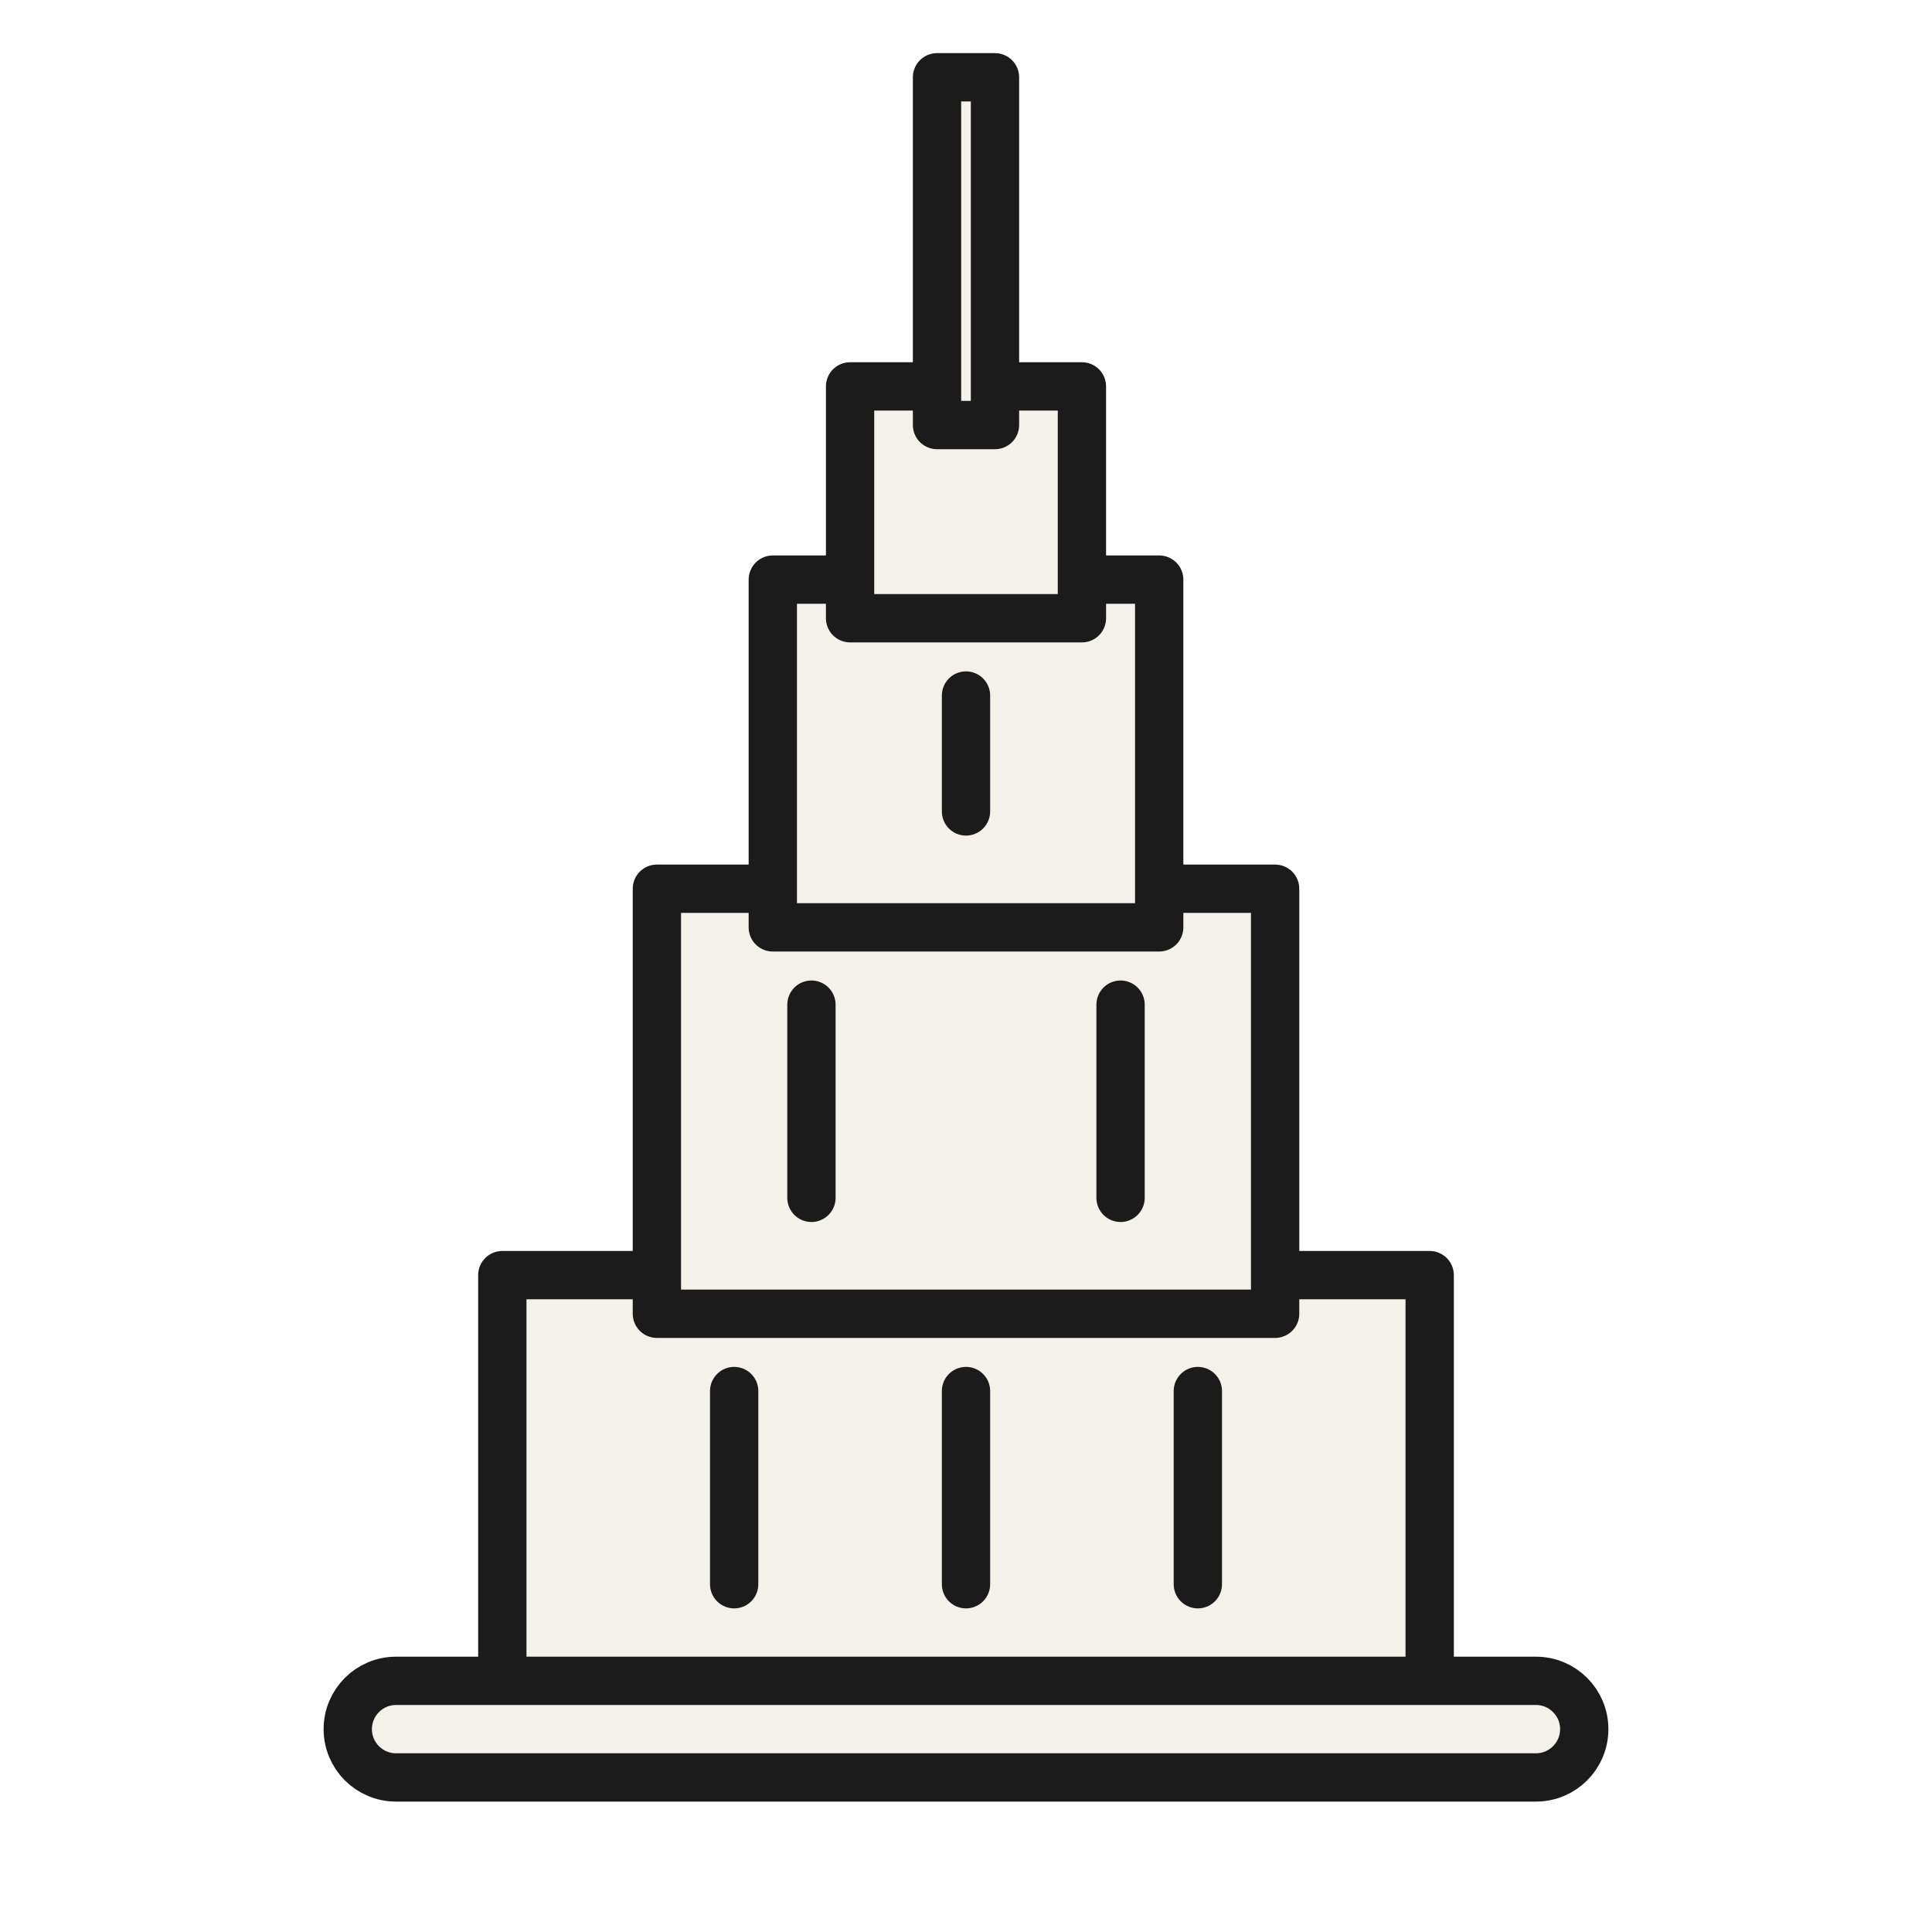
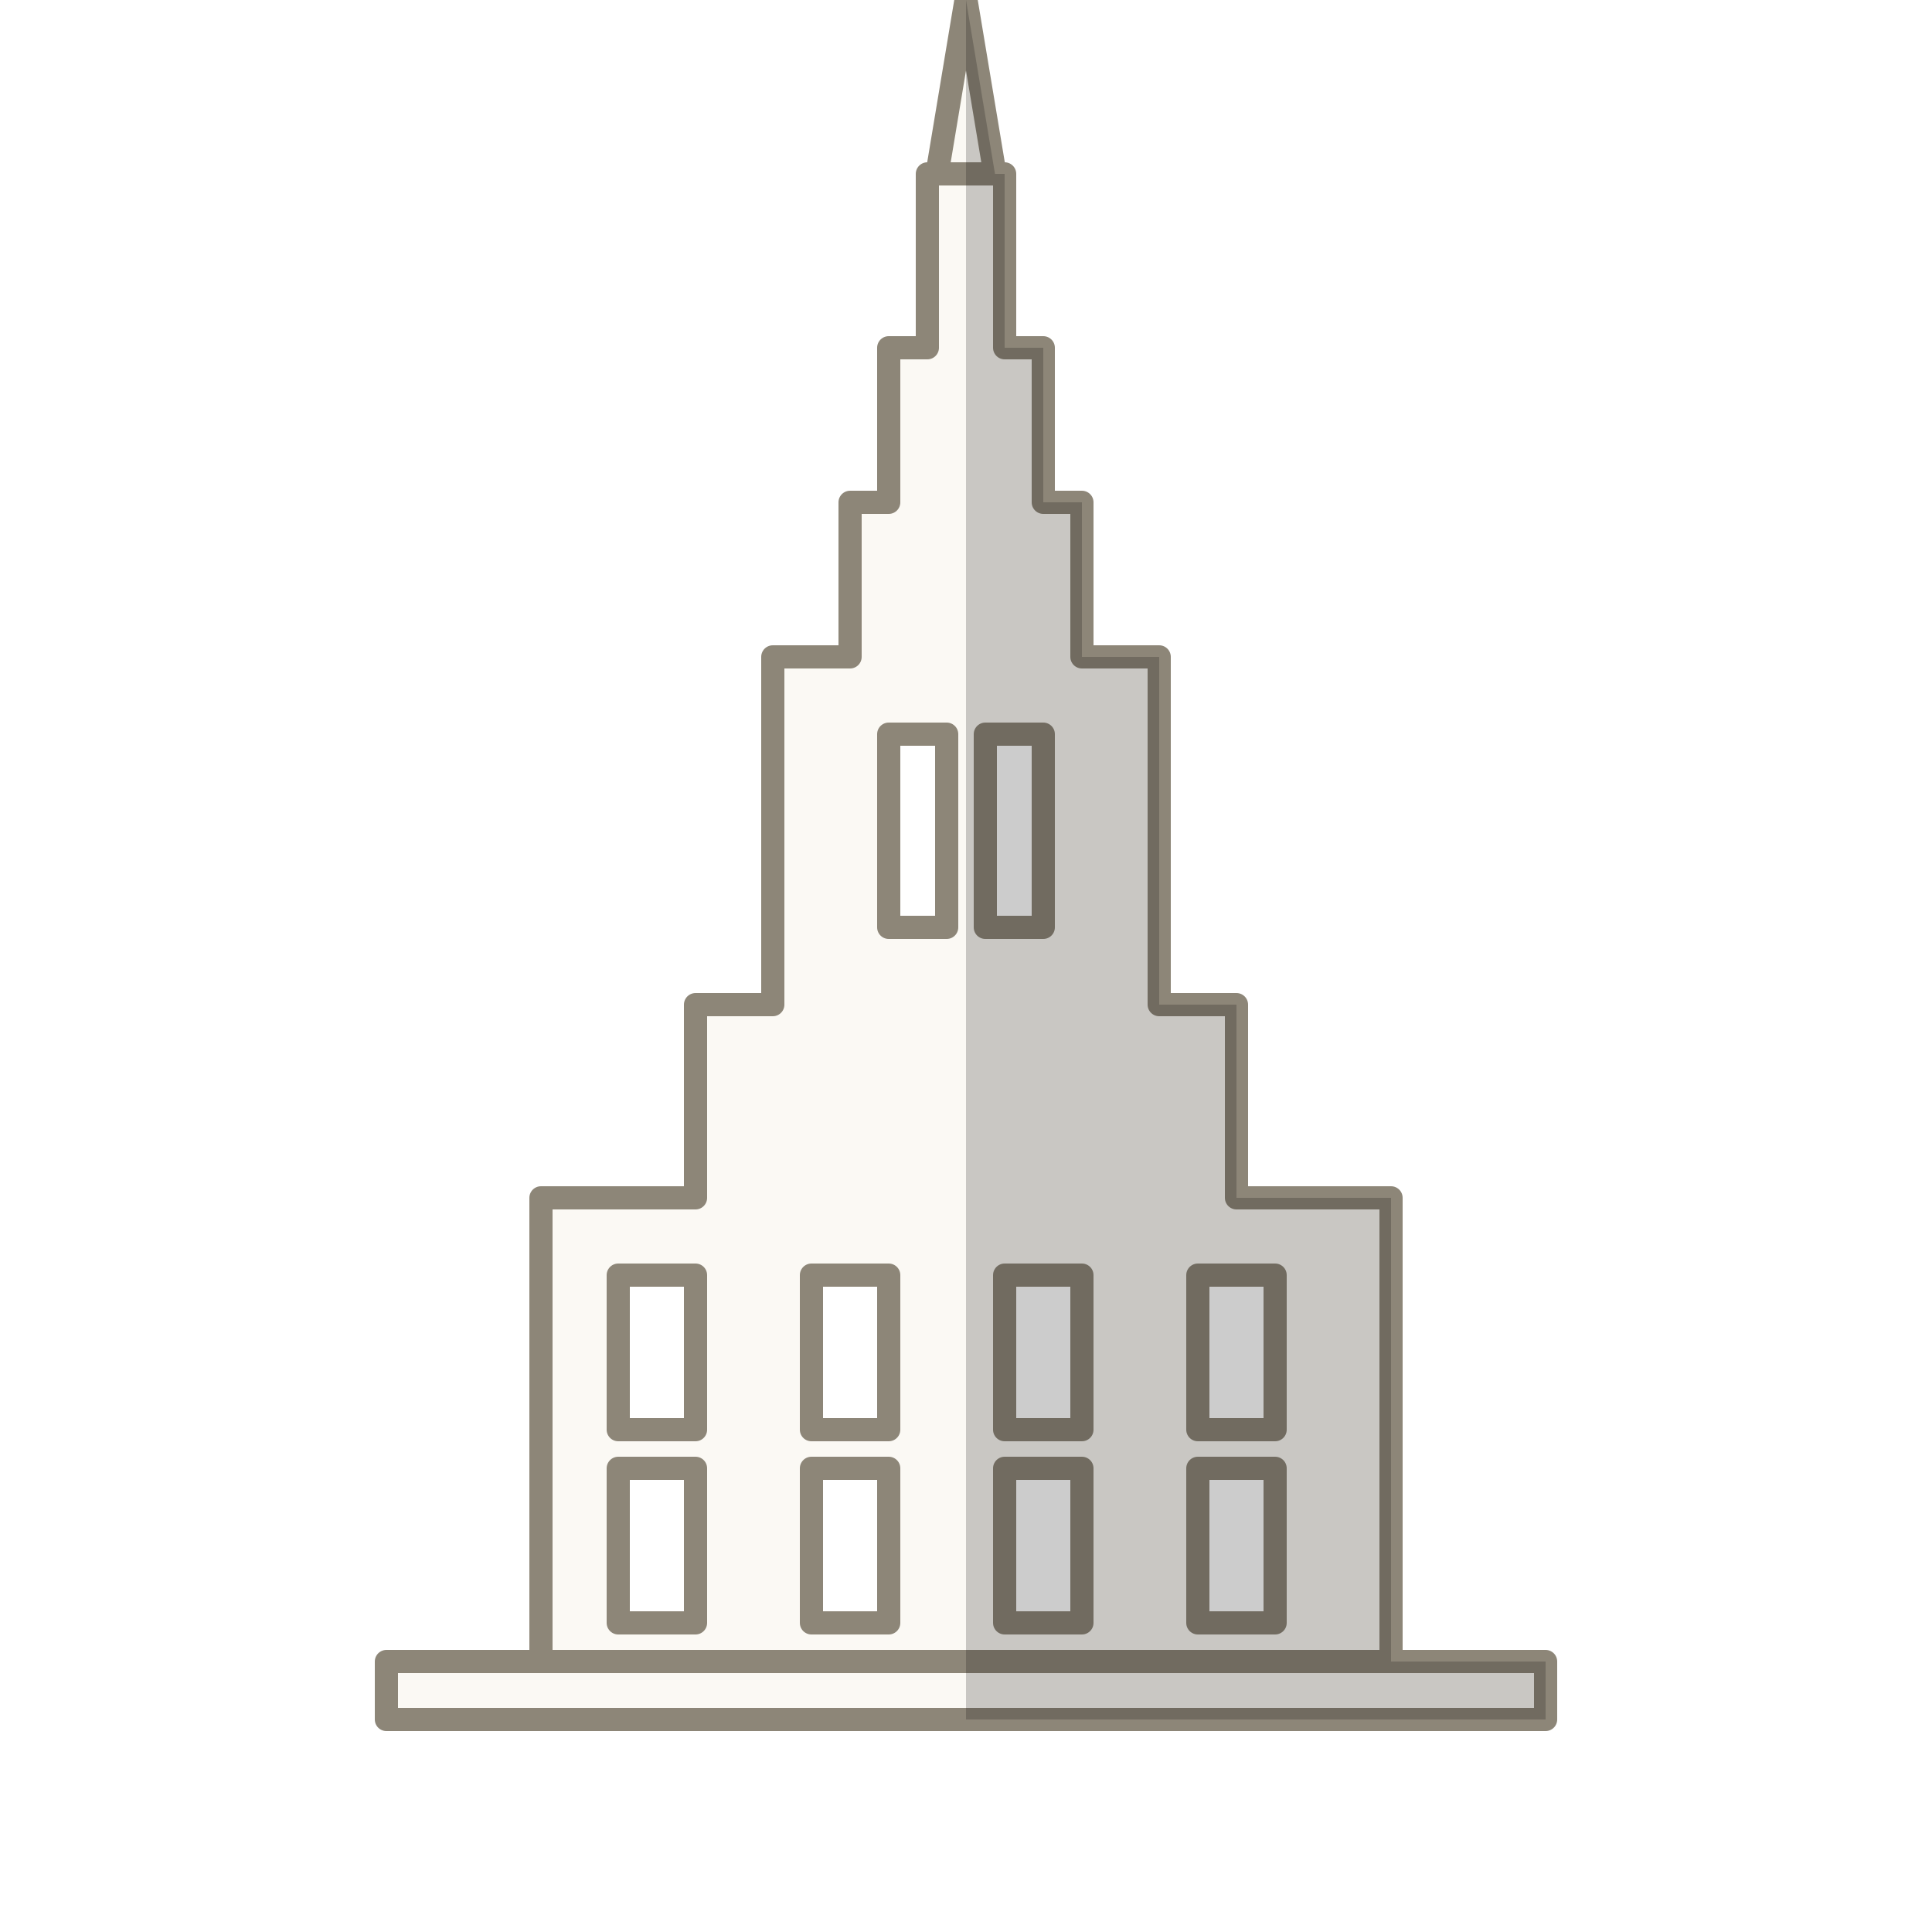
- <svg xmlns="http://www.w3.org/2000/svg" viewBox="0 0 100 100">
-   <g fill="#f4f1ea" stroke="#1b1b1b" stroke-width="2.5" stroke-linejoin="round">
-     <rect x="26" y="66" width="48" height="22" />
-     <rect x="34" y="46" width="32" height="22" />
-     <rect x="40" y="30" width="20" height="18" />
-     <rect x="44" y="20" width="12" height="12" />
-     <rect x="48.5" y="4" width="3" height="18" />
-     <rect x="18" y="87" width="64" height="5" rx="2.5" />
+ <svg xmlns="http://www.w3.org/2000/svg" viewBox="0 0 100 100" fill-rule="evenodd">
+   <clipPath id="c">
+     <path d="M28 88V62H36V52H40V34H44V26H46V18H48V9H52V18H54V26H56V34H60V52H64V62H72V88zM32 66h4v8h-4zM32 76h4v8h-4zM42 66h4v8h-4zM42 76h4v8h-4zM52 66h4v8h-4zM52 76h4v8h-4zM62 66h4v8h-4zM62 76h4v8h-4zM46 38h3v10h-3zM51 38h3v10h-3z" />
+     <path d="M48.5 9L50 0l1.5 9z" />
+     <path d="M20 86h60v3H20z" />
+   </clipPath>
+   <g fill="#fbf9f4" stroke="#8d8678" stroke-width="1.2" stroke-linejoin="round">
+     <path d="M28 88V62H36V52H40V34H44V26H46V18H48V9H52V18H54V26H56V34H60V52H64V62H72V88zM32 66h4v8h-4zM32 76h4v8h-4zM42 66h4v8h-4zM42 76h4v8h-4zM52 66h4v8h-4zM52 76h4v8h-4zM62 66h4v8h-4zM62 76h4v8h-4zM46 38h3v10h-3zM51 38h3v10h-3z" />
+     <path d="M48.5 9L50 0l1.5 9z" />
+     <path d="M20 86h60v3H20z" />
  </g>
-   <path d="M38 72v10M50 72v10M62 72v10M42 52v10M58 52v10M50 36v6" fill="none" stroke="#1b1b1b" stroke-width="2.5" stroke-linecap="round" />
+   <rect x="50" y="0" width="50" height="100" fill="#000" fill-opacity=".2" clip-path="url(#c)" />
</svg>
